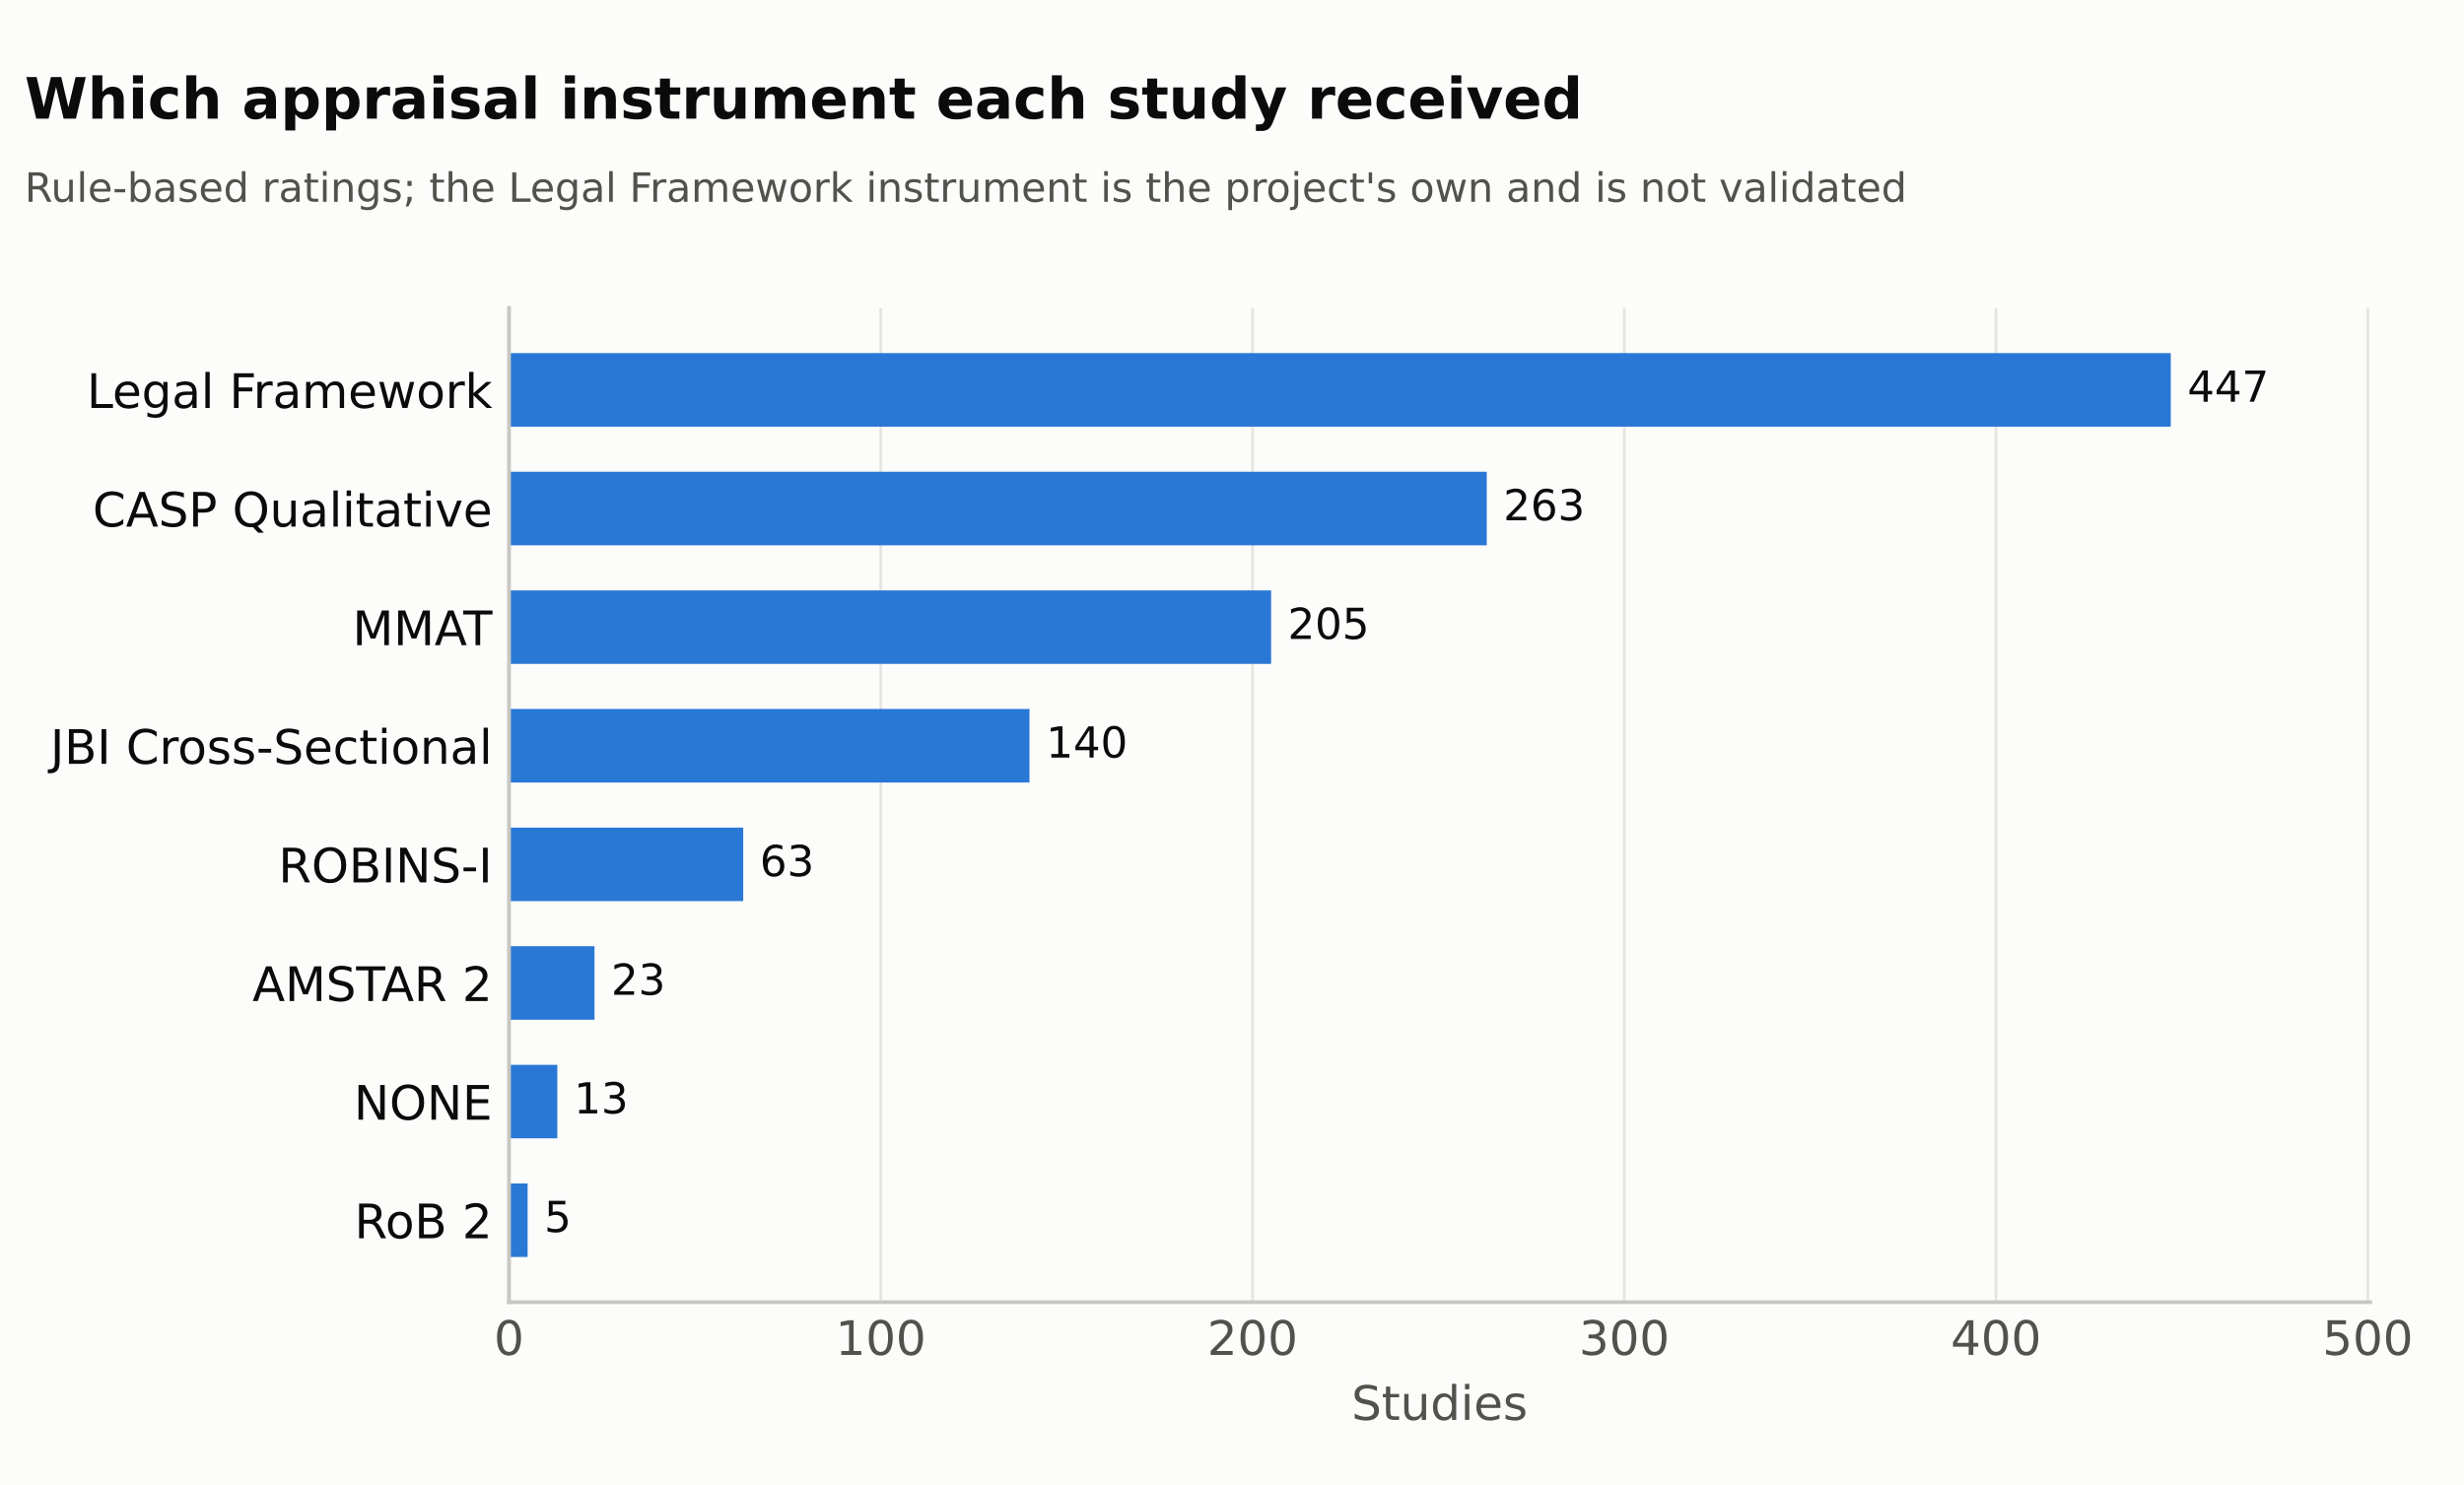
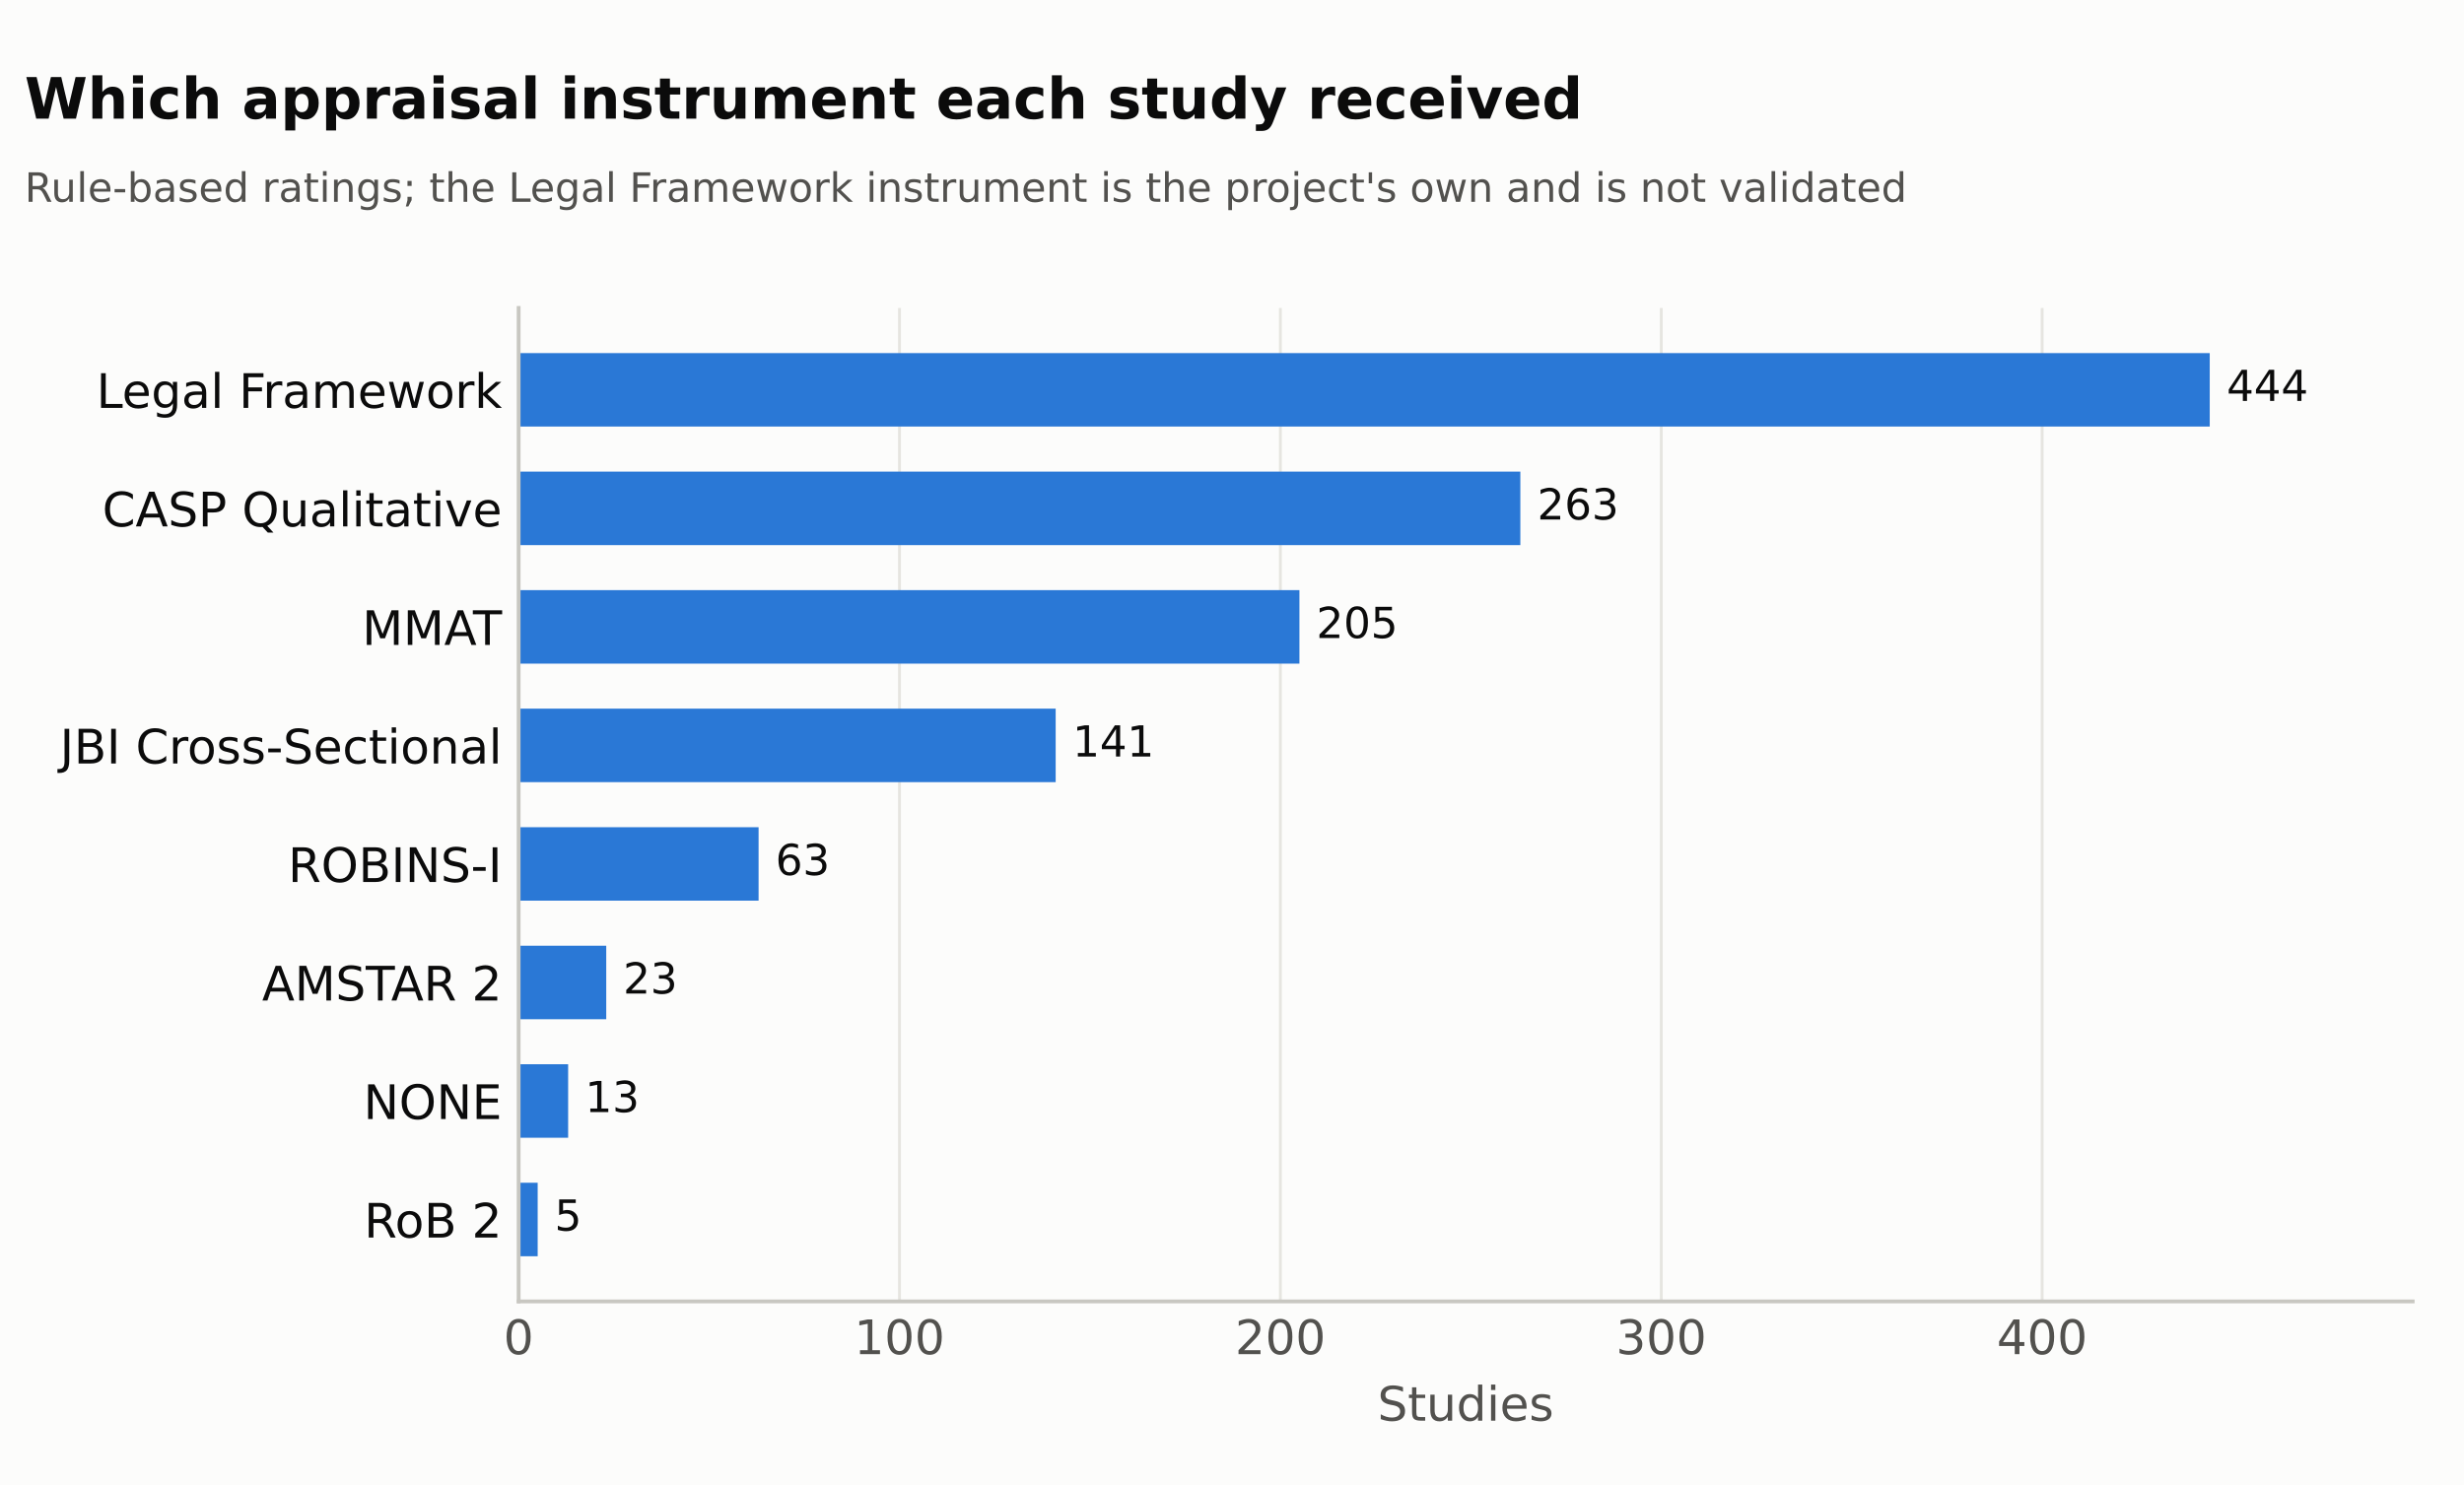
<svg xmlns="http://www.w3.org/2000/svg" width="518.4pt" height="312.48pt" viewBox="0 0 518.4 312.48" version="1.1">
  <defs>
    <style type="text/css">*{stroke-linejoin: round; stroke-linecap: butt}</style>
  </defs>
  <g id="figure_1">
    <g id="patch_1">
      <path d="M 0 312.48  L 518.4 312.48  L 518.4 0  L 0 0  z " style="fill: #fcfcfb" />
    </g>
    <g id="axes_1">
      <g id="patch_2">
-         <path d="M 107.09 274.02  L 498.664 274.02  L 498.664 64.8  L 107.09 64.8  z " style="fill: #fcfcfb" />
+         <path d="M 109.115 273.858  L 507.6 273.858  L 507.6 64.8  L 109.115 64.8  z " style="fill: #fcfcfb" />
      </g>
      <g id="matplotlib.axis_1">
        <g id="xtick_1">
          <g id="line2d_1">
-             <path d="M 107.09 274.02  L 107.09 64.8  " clip-path="url(#p99f43d9179)" style="fill: none; stroke: #e6e5e0; stroke-width: 0.6; stroke-linecap: square" />
+             <path d="M 109.115 273.858  L 109.115 64.8  " clip-path="url(#pb1f1227d35)" style="fill: none; stroke: #e6e5e0; stroke-width: 0.6; stroke-linecap: square" />
          </g>
          <g id="line2d_2" />
          <g id="text_1">
-             <text style="font-size: 10px; font-family: 'DejaVu Sans', 'Bitstream Vera Sans', 'Computer Modern Sans Serif', 'Lucida Grande', 'Verdana', 'Geneva', 'Lucid', 'Arial', 'Helvetica', 'Avant Garde', sans-serif; text-anchor: middle; fill: #52514e" x="107.09" y="285.118" transform="rotate(-0 107.09 285.1184)">0</text>
+             <text style="font-size: 10px; font-family: 'DejaVu Sans', 'Bitstream Vera Sans', 'Computer Modern Sans Serif', 'Lucida Grande', 'Verdana', 'Geneva', 'Lucid', 'Arial', 'Helvetica', 'Avant Garde', sans-serif; text-anchor: middle; fill: #52514e" x="109.115" y="284.955" transform="rotate(-0 109.115 284.9553)">0</text>
          </g>
        </g>
        <g id="xtick_2">
          <g id="line2d_3">
-             <path d="M 185.305 274.02  L 185.305 64.8  " clip-path="url(#p99f43d9179)" style="fill: none; stroke: #e6e5e0; stroke-width: 0.6; stroke-linecap: square" />
+             <path d="M 189.248 273.858  L 189.248 64.8  " clip-path="url(#pb1f1227d35)" style="fill: none; stroke: #e6e5e0; stroke-width: 0.6; stroke-linecap: square" />
          </g>
          <g id="line2d_4" />
          <g id="text_2">
-             <text style="font-size: 10px; font-family: 'DejaVu Sans', 'Bitstream Vera Sans', 'Computer Modern Sans Serif', 'Lucida Grande', 'Verdana', 'Geneva', 'Lucid', 'Arial', 'Helvetica', 'Avant Garde', sans-serif; text-anchor: middle; fill: #52514e" x="185.305" y="285.118" transform="rotate(-0 185.3046 285.1184)">100</text>
+             <text style="font-size: 10px; font-family: 'DejaVu Sans', 'Bitstream Vera Sans', 'Computer Modern Sans Serif', 'Lucida Grande', 'Verdana', 'Geneva', 'Lucid', 'Arial', 'Helvetica', 'Avant Garde', sans-serif; text-anchor: middle; fill: #52514e" x="189.248" y="284.955" transform="rotate(-0 189.2479 284.9553)">100</text>
          </g>
        </g>
        <g id="xtick_3">
          <g id="line2d_5">
-             <path d="M 263.519 274.02  L 263.519 64.8  " clip-path="url(#p99f43d9179)" style="fill: none; stroke: #e6e5e0; stroke-width: 0.6; stroke-linecap: square" />
+             <path d="M 269.381 273.858  L 269.381 64.8  " clip-path="url(#pb1f1227d35)" style="fill: none; stroke: #e6e5e0; stroke-width: 0.6; stroke-linecap: square" />
          </g>
          <g id="line2d_6" />
          <g id="text_3">
-             <text style="font-size: 10px; font-family: 'DejaVu Sans', 'Bitstream Vera Sans', 'Computer Modern Sans Serif', 'Lucida Grande', 'Verdana', 'Geneva', 'Lucid', 'Arial', 'Helvetica', 'Avant Garde', sans-serif; text-anchor: middle; fill: #52514e" x="263.519" y="285.118" transform="rotate(-0 263.5192 285.1184)">200</text>
+             <text style="font-size: 10px; font-family: 'DejaVu Sans', 'Bitstream Vera Sans', 'Computer Modern Sans Serif', 'Lucida Grande', 'Verdana', 'Geneva', 'Lucid', 'Arial', 'Helvetica', 'Avant Garde', sans-serif; text-anchor: middle; fill: #52514e" x="269.381" y="284.955" transform="rotate(-0 269.3808 284.9553)">200</text>
          </g>
        </g>
        <g id="xtick_4">
          <g id="line2d_7">
-             <path d="M 341.734 274.02  L 341.734 64.8  " clip-path="url(#p99f43d9179)" style="fill: none; stroke: #e6e5e0; stroke-width: 0.6; stroke-linecap: square" />
+             <path d="M 349.514 273.858  L 349.514 64.8  " clip-path="url(#pb1f1227d35)" style="fill: none; stroke: #e6e5e0; stroke-width: 0.6; stroke-linecap: square" />
          </g>
          <g id="line2d_8" />
          <g id="text_4">
-             <text style="font-size: 10px; font-family: 'DejaVu Sans', 'Bitstream Vera Sans', 'Computer Modern Sans Serif', 'Lucida Grande', 'Verdana', 'Geneva', 'Lucid', 'Arial', 'Helvetica', 'Avant Garde', sans-serif; text-anchor: middle; fill: #52514e" x="341.734" y="285.118" transform="rotate(-0 341.7338 285.1184)">300</text>
+             <text style="font-size: 10px; font-family: 'DejaVu Sans', 'Bitstream Vera Sans', 'Computer Modern Sans Serif', 'Lucida Grande', 'Verdana', 'Geneva', 'Lucid', 'Arial', 'Helvetica', 'Avant Garde', sans-serif; text-anchor: middle; fill: #52514e" x="349.514" y="284.955" transform="rotate(-0 349.5138 284.9553)">300</text>
          </g>
        </g>
        <g id="xtick_5">
          <g id="line2d_9">
-             <path d="M 419.948 274.02  L 419.948 64.8  " clip-path="url(#p99f43d9179)" style="fill: none; stroke: #e6e5e0; stroke-width: 0.6; stroke-linecap: square" />
+             <path d="M 429.647 273.858  L 429.647 64.8  " clip-path="url(#pb1f1227d35)" style="fill: none; stroke: #e6e5e0; stroke-width: 0.6; stroke-linecap: square" />
          </g>
          <g id="line2d_10" />
          <g id="text_5">
-             <text style="font-size: 10px; font-family: 'DejaVu Sans', 'Bitstream Vera Sans', 'Computer Modern Sans Serif', 'Lucida Grande', 'Verdana', 'Geneva', 'Lucid', 'Arial', 'Helvetica', 'Avant Garde', sans-serif; text-anchor: middle; fill: #52514e" x="419.948" y="285.118" transform="rotate(-0 419.9484 285.1184)">400</text>
+             <text style="font-size: 10px; font-family: 'DejaVu Sans', 'Bitstream Vera Sans', 'Computer Modern Sans Serif', 'Lucida Grande', 'Verdana', 'Geneva', 'Lucid', 'Arial', 'Helvetica', 'Avant Garde', sans-serif; text-anchor: middle; fill: #52514e" x="429.647" y="284.955" transform="rotate(-0 429.6467 284.9553)">400</text>
          </g>
        </g>
-         <g id="xtick_6">
-           <g id="line2d_11">
-             <path d="M 498.163 274.02  L 498.163 64.8  " clip-path="url(#p99f43d9179)" style="fill: none; stroke: #e6e5e0; stroke-width: 0.6; stroke-linecap: square" />
-           </g>
-           <g id="line2d_12" />
-           <g id="text_6">
-             <text style="font-size: 10px; font-family: 'DejaVu Sans', 'Bitstream Vera Sans', 'Computer Modern Sans Serif', 'Lucida Grande', 'Verdana', 'Geneva', 'Lucid', 'Arial', 'Helvetica', 'Avant Garde', sans-serif; text-anchor: middle; fill: #52514e" x="498.163" y="285.118" transform="rotate(-0 498.163 285.1184)">500</text>
-           </g>
-         </g>
-         <g id="text_7">
-           <text style="font-size: 10px; font-family: 'DejaVu Sans', 'Bitstream Vera Sans', 'Computer Modern Sans Serif', 'Lucida Grande', 'Verdana', 'Geneva', 'Lucid', 'Arial', 'Helvetica', 'Avant Garde', sans-serif; text-anchor: middle; fill: #52514e" x="302.877" y="298.797" transform="rotate(-0 302.8768 298.7966)">Studies</text>
+         <g id="text_6">
+           <text style="font-size: 10px; font-family: 'DejaVu Sans', 'Bitstream Vera Sans', 'Computer Modern Sans Serif', 'Lucida Grande', 'Verdana', 'Geneva', 'Lucid', 'Arial', 'Helvetica', 'Avant Garde', sans-serif; text-anchor: middle; fill: #52514e" x="308.358" y="298.956" transform="rotate(-0 308.3575 298.9561)">Studies</text>
        </g>
      </g>
      <g id="matplotlib.axis_2">
        <g id="ytick_1">
-           <g id="line2d_13" />
-           <g id="text_8">
-             <text style="font-size: 10px; font-family: 'DejaVu Sans', 'Bitstream Vera Sans', 'Computer Modern Sans Serif', 'Lucida Grande', 'Verdana', 'Geneva', 'Lucid', 'Arial', 'Helvetica', 'Avant Garde', sans-serif; text-anchor: end; fill: #0b0b0b" x="103.59" y="85.847" transform="rotate(-0 103.59 85.84701)">Legal Framework</text>
+           <g id="line2d_11" />
+           <g id="text_7">
+             <text style="font-size: 10px; font-family: 'DejaVu Sans', 'Bitstream Vera Sans', 'Computer Modern Sans Serif', 'Lucida Grande', 'Verdana', 'Geneva', 'Lucid', 'Arial', 'Helvetica', 'Avant Garde', sans-serif; text-anchor: end; fill: #0b0b0b" x="105.615" y="85.834" transform="rotate(-0 105.615 85.83363)">Legal Framework</text>
          </g>
        </g>
        <g id="ytick_2">
-           <g id="line2d_14" />
-           <g id="text_9">
-             <text style="font-size: 10px; font-family: 'DejaVu Sans', 'Bitstream Vera Sans', 'Computer Modern Sans Serif', 'Lucida Grande', 'Verdana', 'Geneva', 'Lucid', 'Arial', 'Helvetica', 'Avant Garde', sans-serif; text-anchor: end; fill: #0b0b0b" x="103.59" y="110.808" transform="rotate(-0 103.59 110.8076)">CASP Qualitative</text>
+           <g id="line2d_12" />
+           <g id="text_8">
+             <text style="font-size: 10px; font-family: 'DejaVu Sans', 'Bitstream Vera Sans', 'Computer Modern Sans Serif', 'Lucida Grande', 'Verdana', 'Geneva', 'Lucid', 'Arial', 'Helvetica', 'Avant Garde', sans-serif; text-anchor: end; fill: #0b0b0b" x="105.615" y="110.775" transform="rotate(-0 105.615 110.7749)">CASP Qualitative</text>
          </g>
        </g>
        <g id="ytick_3">
-           <g id="line2d_15" />
-           <g id="text_10">
-             <text style="font-size: 10px; font-family: 'DejaVu Sans', 'Bitstream Vera Sans', 'Computer Modern Sans Serif', 'Lucida Grande', 'Verdana', 'Geneva', 'Lucid', 'Arial', 'Helvetica', 'Avant Garde', sans-serif; text-anchor: end; fill: #0b0b0b" x="103.59" y="135.768" transform="rotate(-0 103.59 135.7683)">MMAT</text>
+           <g id="line2d_13" />
+           <g id="text_9">
+             <text style="font-size: 10px; font-family: 'DejaVu Sans', 'Bitstream Vera Sans', 'Computer Modern Sans Serif', 'Lucida Grande', 'Verdana', 'Geneva', 'Lucid', 'Arial', 'Helvetica', 'Avant Garde', sans-serif; text-anchor: end; fill: #0b0b0b" x="105.615" y="135.716" transform="rotate(-0 105.615 135.7158)">MMAT</text>
          </g>
        </g>
        <g id="ytick_4">
-           <g id="line2d_16" />
-           <g id="text_11">
-             <text style="font-size: 10px; font-family: 'DejaVu Sans', 'Bitstream Vera Sans', 'Computer Modern Sans Serif', 'Lucida Grande', 'Verdana', 'Geneva', 'Lucid', 'Arial', 'Helvetica', 'Avant Garde', sans-serif; text-anchor: end; fill: #0b0b0b" x="103.59" y="160.729" transform="rotate(-0 103.59 160.7289)">JBI Cross-Sectional</text>
+           <g id="line2d_14" />
+           <g id="text_10">
+             <text style="font-size: 10px; font-family: 'DejaVu Sans', 'Bitstream Vera Sans', 'Computer Modern Sans Serif', 'Lucida Grande', 'Verdana', 'Geneva', 'Lucid', 'Arial', 'Helvetica', 'Avant Garde', sans-serif; text-anchor: end; fill: #0b0b0b" x="105.615" y="160.657" transform="rotate(-0 105.615 160.6574)">JBI Cross-Sectional</text>
          </g>
        </g>
        <g id="ytick_5">
-           <g id="line2d_17" />
-           <g id="text_12">
-             <text style="font-size: 10px; font-family: 'DejaVu Sans', 'Bitstream Vera Sans', 'Computer Modern Sans Serif', 'Lucida Grande', 'Verdana', 'Geneva', 'Lucid', 'Arial', 'Helvetica', 'Avant Garde', sans-serif; text-anchor: end; fill: #0b0b0b" x="103.59" y="185.69" transform="rotate(-0 103.59 185.6895)">ROBINS-I</text>
+           <g id="line2d_15" />
+           <g id="text_11">
+             <text style="font-size: 10px; font-family: 'DejaVu Sans', 'Bitstream Vera Sans', 'Computer Modern Sans Serif', 'Lucida Grande', 'Verdana', 'Geneva', 'Lucid', 'Arial', 'Helvetica', 'Avant Garde', sans-serif; text-anchor: end; fill: #0b0b0b" x="105.615" y="185.598" transform="rotate(-0 105.615 185.5983)">ROBINS-I</text>
          </g>
        </g>
        <g id="ytick_6">
-           <g id="line2d_18" />
-           <g id="text_13">
-             <text style="font-size: 10px; font-family: 'DejaVu Sans', 'Bitstream Vera Sans', 'Computer Modern Sans Serif', 'Lucida Grande', 'Verdana', 'Geneva', 'Lucid', 'Arial', 'Helvetica', 'Avant Garde', sans-serif; text-anchor: end; fill: #0b0b0b" x="103.59" y="210.65" transform="rotate(-0 103.59 210.6502)">AMSTAR 2</text>
+           <g id="line2d_16" />
+           <g id="text_12">
+             <text style="font-size: 10px; font-family: 'DejaVu Sans', 'Bitstream Vera Sans', 'Computer Modern Sans Serif', 'Lucida Grande', 'Verdana', 'Geneva', 'Lucid', 'Arial', 'Helvetica', 'Avant Garde', sans-serif; text-anchor: end; fill: #0b0b0b" x="105.615" y="210.54" transform="rotate(-0 105.615 210.5395)">AMSTAR 2</text>
          </g>
        </g>
        <g id="ytick_7">
-           <g id="line2d_19" />
-           <g id="text_14">
-             <text style="font-size: 10px; font-family: 'DejaVu Sans', 'Bitstream Vera Sans', 'Computer Modern Sans Serif', 'Lucida Grande', 'Verdana', 'Geneva', 'Lucid', 'Arial', 'Helvetica', 'Avant Garde', sans-serif; text-anchor: end; fill: #0b0b0b" x="103.59" y="235.611" transform="rotate(-0 103.59 235.6108)">NONE</text>
+           <g id="line2d_17" />
+           <g id="text_13">
+             <text style="font-size: 10px; font-family: 'DejaVu Sans', 'Bitstream Vera Sans', 'Computer Modern Sans Serif', 'Lucida Grande', 'Verdana', 'Geneva', 'Lucid', 'Arial', 'Helvetica', 'Avant Garde', sans-serif; text-anchor: end; fill: #0b0b0b" x="105.615" y="235.481" transform="rotate(-0 105.615 235.4808)">NONE</text>
          </g>
        </g>
        <g id="ytick_8">
-           <g id="line2d_20" />
-           <g id="text_15">
-             <text style="font-size: 10px; font-family: 'DejaVu Sans', 'Bitstream Vera Sans', 'Computer Modern Sans Serif', 'Lucida Grande', 'Verdana', 'Geneva', 'Lucid', 'Arial', 'Helvetica', 'Avant Garde', sans-serif; text-anchor: end; fill: #0b0b0b" x="103.59" y="260.571" transform="rotate(-0 103.59 260.5714)">RoB 2</text>
+           <g id="line2d_18" />
+           <g id="text_14">
+             <text style="font-size: 10px; font-family: 'DejaVu Sans', 'Bitstream Vera Sans', 'Computer Modern Sans Serif', 'Lucida Grande', 'Verdana', 'Geneva', 'Lucid', 'Arial', 'Helvetica', 'Avant Garde', sans-serif; text-anchor: end; fill: #0b0b0b" x="105.615" y="260.422" transform="rotate(-0 105.615 260.4221)">RoB 2</text>
          </g>
        </g>
      </g>
      <g id="patch_3">
-         <path d="M 107.09 74.31  L 456.709 74.31  L 456.709 89.786  L 107.09 89.786  z " clip-path="url(#p99f43d9179)" style="fill: #2a78d6" />
+         <path d="M 109.115 74.303  L 464.905 74.303  L 464.905 89.766  L 109.115 89.766  z " clip-path="url(#pb1f1227d35)" style="fill: #2a78d6" />
      </g>
      <g id="patch_4">
-         <path d="M 107.09 99.271  L 312.794 99.271  L 312.794 114.746  L 107.09 114.746  z " clip-path="url(#p99f43d9179)" style="fill: #2a78d6" />
+         <path d="M 109.115 99.244  L 319.865 99.244  L 319.865 114.707  L 109.115 114.707  z " clip-path="url(#pb1f1227d35)" style="fill: #2a78d6" />
      </g>
      <g id="patch_5">
-         <path d="M 107.09 124.231  L 267.43 124.231  L 267.43 139.707  L 107.09 139.707  z " clip-path="url(#p99f43d9179)" style="fill: #2a78d6" />
+         <path d="M 109.115 124.185  L 273.387 124.185  L 273.387 139.649  L 109.115 139.649  z " clip-path="url(#pb1f1227d35)" style="fill: #2a78d6" />
      </g>
      <g id="patch_6">
-         <path d="M 107.09 149.192  L 216.59 149.192  L 216.59 164.667  L 107.09 164.667  z " clip-path="url(#p99f43d9179)" style="fill: #2a78d6" />
+         <path d="M 109.115 149.126  L 222.102 149.126  L 222.102 164.59  L 109.115 164.59  z " clip-path="url(#pb1f1227d35)" style="fill: #2a78d6" />
      </g>
      <g id="patch_7">
-         <path d="M 107.09 174.153  L 156.365 174.153  L 156.365 189.628  L 107.09 189.628  z " clip-path="url(#p99f43d9179)" style="fill: #2a78d6" />
+         <path d="M 109.115 174.068  L 159.599 174.068  L 159.599 189.531  L 109.115 189.531  z " clip-path="url(#pb1f1227d35)" style="fill: #2a78d6" />
      </g>
      <g id="patch_8">
-         <path d="M 107.09 199.113  L 125.079 199.113  L 125.079 214.589  L 107.09 214.589  z " clip-path="url(#p99f43d9179)" style="fill: #2a78d6" />
+         <path d="M 109.115 199.009  L 127.546 199.009  L 127.546 214.473  L 109.115 214.473  z " clip-path="url(#pb1f1227d35)" style="fill: #2a78d6" />
      </g>
      <g id="patch_9">
-         <path d="M 107.09 224.074  L 117.258 224.074  L 117.258 239.549  L 107.09 239.549  z " clip-path="url(#p99f43d9179)" style="fill: #2a78d6" />
+         <path d="M 109.115 223.95  L 119.532 223.95  L 119.532 239.414  L 109.115 239.414  z " clip-path="url(#pb1f1227d35)" style="fill: #2a78d6" />
      </g>
      <g id="patch_10">
-         <path d="M 107.09 249.034  L 111.001 249.034  L 111.001 264.51  L 107.09 264.51  z " clip-path="url(#p99f43d9179)" style="fill: #2a78d6" />
+         <path d="M 109.115 248.891  L 113.122 248.891  L 113.122 264.355  L 109.115 264.355  z " clip-path="url(#pb1f1227d35)" style="fill: #2a78d6" />
      </g>
      <g id="patch_11">
-         <path d="M 107.09 274.02  L 107.09 64.8  " style="fill: none; stroke: #c8c7c1; stroke-width: 0.8; stroke-linejoin: miter; stroke-linecap: square" />
+         <path d="M 109.115 273.858  L 109.115 64.8  " style="fill: none; stroke: #c8c7c1; stroke-width: 0.8; stroke-linejoin: miter; stroke-linecap: square" />
      </g>
      <g id="patch_12">
-         <path d="M 107.09 274.02  L 498.664 274.02  " style="fill: none; stroke: #c8c7c1; stroke-width: 0.8; stroke-linejoin: miter; stroke-linecap: square" />
+         <path d="M 109.115 273.858  L 507.6 273.858  " style="fill: none; stroke: #c8c7c1; stroke-width: 0.8; stroke-linejoin: miter; stroke-linecap: square" />
+       </g>
+       <g id="text_15">
+         <text style="font-size: 9px; font-family: 'DejaVu Sans', 'Bitstream Vera Sans', 'Computer Modern Sans Serif', 'Lucida Grande', 'Verdana', 'Geneva', 'Lucid', 'Arial', 'Helvetica', 'Avant Garde', sans-serif; text-anchor: start; fill: #0b0b0b" x="468.463" y="84.372" transform="rotate(-0 468.4631 84.3723)">444</text>
      </g>
      <g id="text_16">
-         <text style="font-size: 9px; font-family: 'DejaVu Sans', 'Bitstream Vera Sans', 'Computer Modern Sans Serif', 'Lucida Grande', 'Verdana', 'Geneva', 'Lucid', 'Arial', 'Helvetica', 'Avant Garde', sans-serif; text-anchor: start; fill: #0b0b0b" x="460.205" y="84.531" transform="rotate(-0 460.2055 84.53123)">447</text>
+         <text style="font-size: 9px; font-family: 'DejaVu Sans', 'Bitstream Vera Sans', 'Computer Modern Sans Serif', 'Lucida Grande', 'Verdana', 'Geneva', 'Lucid', 'Arial', 'Helvetica', 'Avant Garde', sans-serif; text-anchor: start; fill: #0b0b0b" x="323.422" y="109.314" transform="rotate(-0 323.4225 109.3136)">263</text>
      </g>
      <g id="text_17">
-         <text style="font-size: 9px; font-family: 'DejaVu Sans', 'Bitstream Vera Sans', 'Computer Modern Sans Serif', 'Lucida Grande', 'Verdana', 'Geneva', 'Lucid', 'Arial', 'Helvetica', 'Avant Garde', sans-serif; text-anchor: start; fill: #0b0b0b" x="316.291" y="109.492" transform="rotate(-0 316.2906 109.4919)">263</text>
+         <text style="font-size: 9px; font-family: 'DejaVu Sans', 'Bitstream Vera Sans', 'Computer Modern Sans Serif', 'Lucida Grande', 'Verdana', 'Geneva', 'Lucid', 'Arial', 'Helvetica', 'Avant Garde', sans-serif; text-anchor: start; fill: #0b0b0b" x="276.945" y="134.255" transform="rotate(-0 276.9454 134.2548)">205</text>
      </g>
      <g id="text_18">
-         <text style="font-size: 9px; font-family: 'DejaVu Sans', 'Bitstream Vera Sans', 'Computer Modern Sans Serif', 'Lucida Grande', 'Verdana', 'Geneva', 'Lucid', 'Arial', 'Helvetica', 'Avant Garde', sans-serif; text-anchor: start; fill: #0b0b0b" x="270.926" y="134.452" transform="rotate(-0 270.9261 134.4525)">205</text>
+         <text style="font-size: 9px; font-family: 'DejaVu Sans', 'Bitstream Vera Sans', 'Computer Modern Sans Serif', 'Lucida Grande', 'Verdana', 'Geneva', 'Lucid', 'Arial', 'Helvetica', 'Avant Garde', sans-serif; text-anchor: start; fill: #0b0b0b" x="225.66" y="159.196" transform="rotate(-0 225.6603 159.1961)">141</text>
      </g>
      <g id="text_19">
-         <text style="font-size: 9px; font-family: 'DejaVu Sans', 'Bitstream Vera Sans', 'Computer Modern Sans Serif', 'Lucida Grande', 'Verdana', 'Geneva', 'Lucid', 'Arial', 'Helvetica', 'Avant Garde', sans-serif; text-anchor: start; fill: #0b0b0b" x="220.087" y="159.413" transform="rotate(-0 220.0866 159.4131)">140</text>
+         <text style="font-size: 9px; font-family: 'DejaVu Sans', 'Bitstream Vera Sans', 'Computer Modern Sans Serif', 'Lucida Grande', 'Verdana', 'Geneva', 'Lucid', 'Arial', 'Helvetica', 'Avant Garde', sans-serif; text-anchor: start; fill: #0b0b0b" x="163.157" y="184.137" transform="rotate(-0 163.1566 184.1373)">63</text>
      </g>
      <g id="text_20">
-         <text style="font-size: 9px; font-family: 'DejaVu Sans', 'Bitstream Vera Sans', 'Computer Modern Sans Serif', 'Lucida Grande', 'Verdana', 'Geneva', 'Lucid', 'Arial', 'Helvetica', 'Avant Garde', sans-serif; text-anchor: start; fill: #0b0b0b" x="159.861" y="184.374" transform="rotate(-0 159.8614 184.3738)">63</text>
+         <text style="font-size: 9px; font-family: 'DejaVu Sans', 'Bitstream Vera Sans', 'Computer Modern Sans Serif', 'Lucida Grande', 'Verdana', 'Geneva', 'Lucid', 'Arial', 'Helvetica', 'Avant Garde', sans-serif; text-anchor: start; fill: #0b0b0b" x="131.103" y="209.079" transform="rotate(-0 131.1035 209.0786)">23</text>
      </g>
      <g id="text_21">
-         <text style="font-size: 9px; font-family: 'DejaVu Sans', 'Bitstream Vera Sans', 'Computer Modern Sans Serif', 'Lucida Grande', 'Verdana', 'Geneva', 'Lucid', 'Arial', 'Helvetica', 'Avant Garde', sans-serif; text-anchor: start; fill: #0b0b0b" x="128.576" y="209.334" transform="rotate(-0 128.5756 209.3344)">23</text>
+         <text style="font-size: 9px; font-family: 'DejaVu Sans', 'Bitstream Vera Sans', 'Computer Modern Sans Serif', 'Lucida Grande', 'Verdana', 'Geneva', 'Lucid', 'Arial', 'Helvetica', 'Avant Garde', sans-serif; text-anchor: start; fill: #0b0b0b" x="123.09" y="234.02" transform="rotate(-0 123.0902 234.0199)">13</text>
      </g>
      <g id="text_22">
-         <text style="font-size: 9px; font-family: 'DejaVu Sans', 'Bitstream Vera Sans', 'Computer Modern Sans Serif', 'Lucida Grande', 'Verdana', 'Geneva', 'Lucid', 'Arial', 'Helvetica', 'Avant Garde', sans-serif; text-anchor: start; fill: #0b0b0b" x="120.754" y="234.295" transform="rotate(-0 120.7541 234.295)">13</text>
-       </g>
-       <g id="text_23">
-         <text style="font-size: 9px; font-family: 'DejaVu Sans', 'Bitstream Vera Sans', 'Computer Modern Sans Serif', 'Lucida Grande', 'Verdana', 'Geneva', 'Lucid', 'Arial', 'Helvetica', 'Avant Garde', sans-serif; text-anchor: start; fill: #0b0b0b" x="114.497" y="259.256" transform="rotate(-0 114.4969 259.2556)">5</text>
+         <text style="font-size: 9px; font-family: 'DejaVu Sans', 'Bitstream Vera Sans', 'Computer Modern Sans Serif', 'Lucida Grande', 'Verdana', 'Geneva', 'Lucid', 'Arial', 'Helvetica', 'Avant Garde', sans-serif; text-anchor: start; fill: #0b0b0b" x="116.68" y="258.961" transform="rotate(-0 116.6795 258.9611)">5</text>
      </g>
    </g>
-     <g id="text_24">
+     <g id="text_23">
      <text style="font-weight: 700; font-size: 12px; font-family: 'DejaVu Sans', 'Bitstream Vera Sans', 'Computer Modern Sans Serif', 'Lucida Grande', 'Verdana', 'Geneva', 'Lucid', 'Arial', 'Helvetica', 'Avant Garde', sans-serif; text-anchor: start; fill: #0b0b0b" x="5.184" y="24.958" transform="rotate(-0 5.184 24.95812)">Which appraisal instrument each study received</text>
    </g>
-     <g id="text_25">
+     <g id="text_24">
      <text style="font-size: 8.5px; font-family: 'DejaVu Sans', 'Bitstream Vera Sans', 'Computer Modern Sans Serif', 'Lucida Grande', 'Verdana', 'Geneva', 'Lucid', 'Arial', 'Helvetica', 'Avant Garde', sans-serif; text-anchor: start; fill: #52514e" x="5.184" y="42.459" transform="rotate(-0 5.184 42.45867)">Rule-based ratings; the Legal Framework instrument is the project's own and is not validated</text>
    </g>
  </g>
  <defs>
-     <clipPath id="p99f43d9179">
-       <rect x="107.09" y="64.8" width="391.574" height="209.22" />
+     <clipPath id="pb1f1227d35">
+       <rect x="109.115" y="64.8" width="398.485" height="209.058" />
    </clipPath>
  </defs>
</svg>
